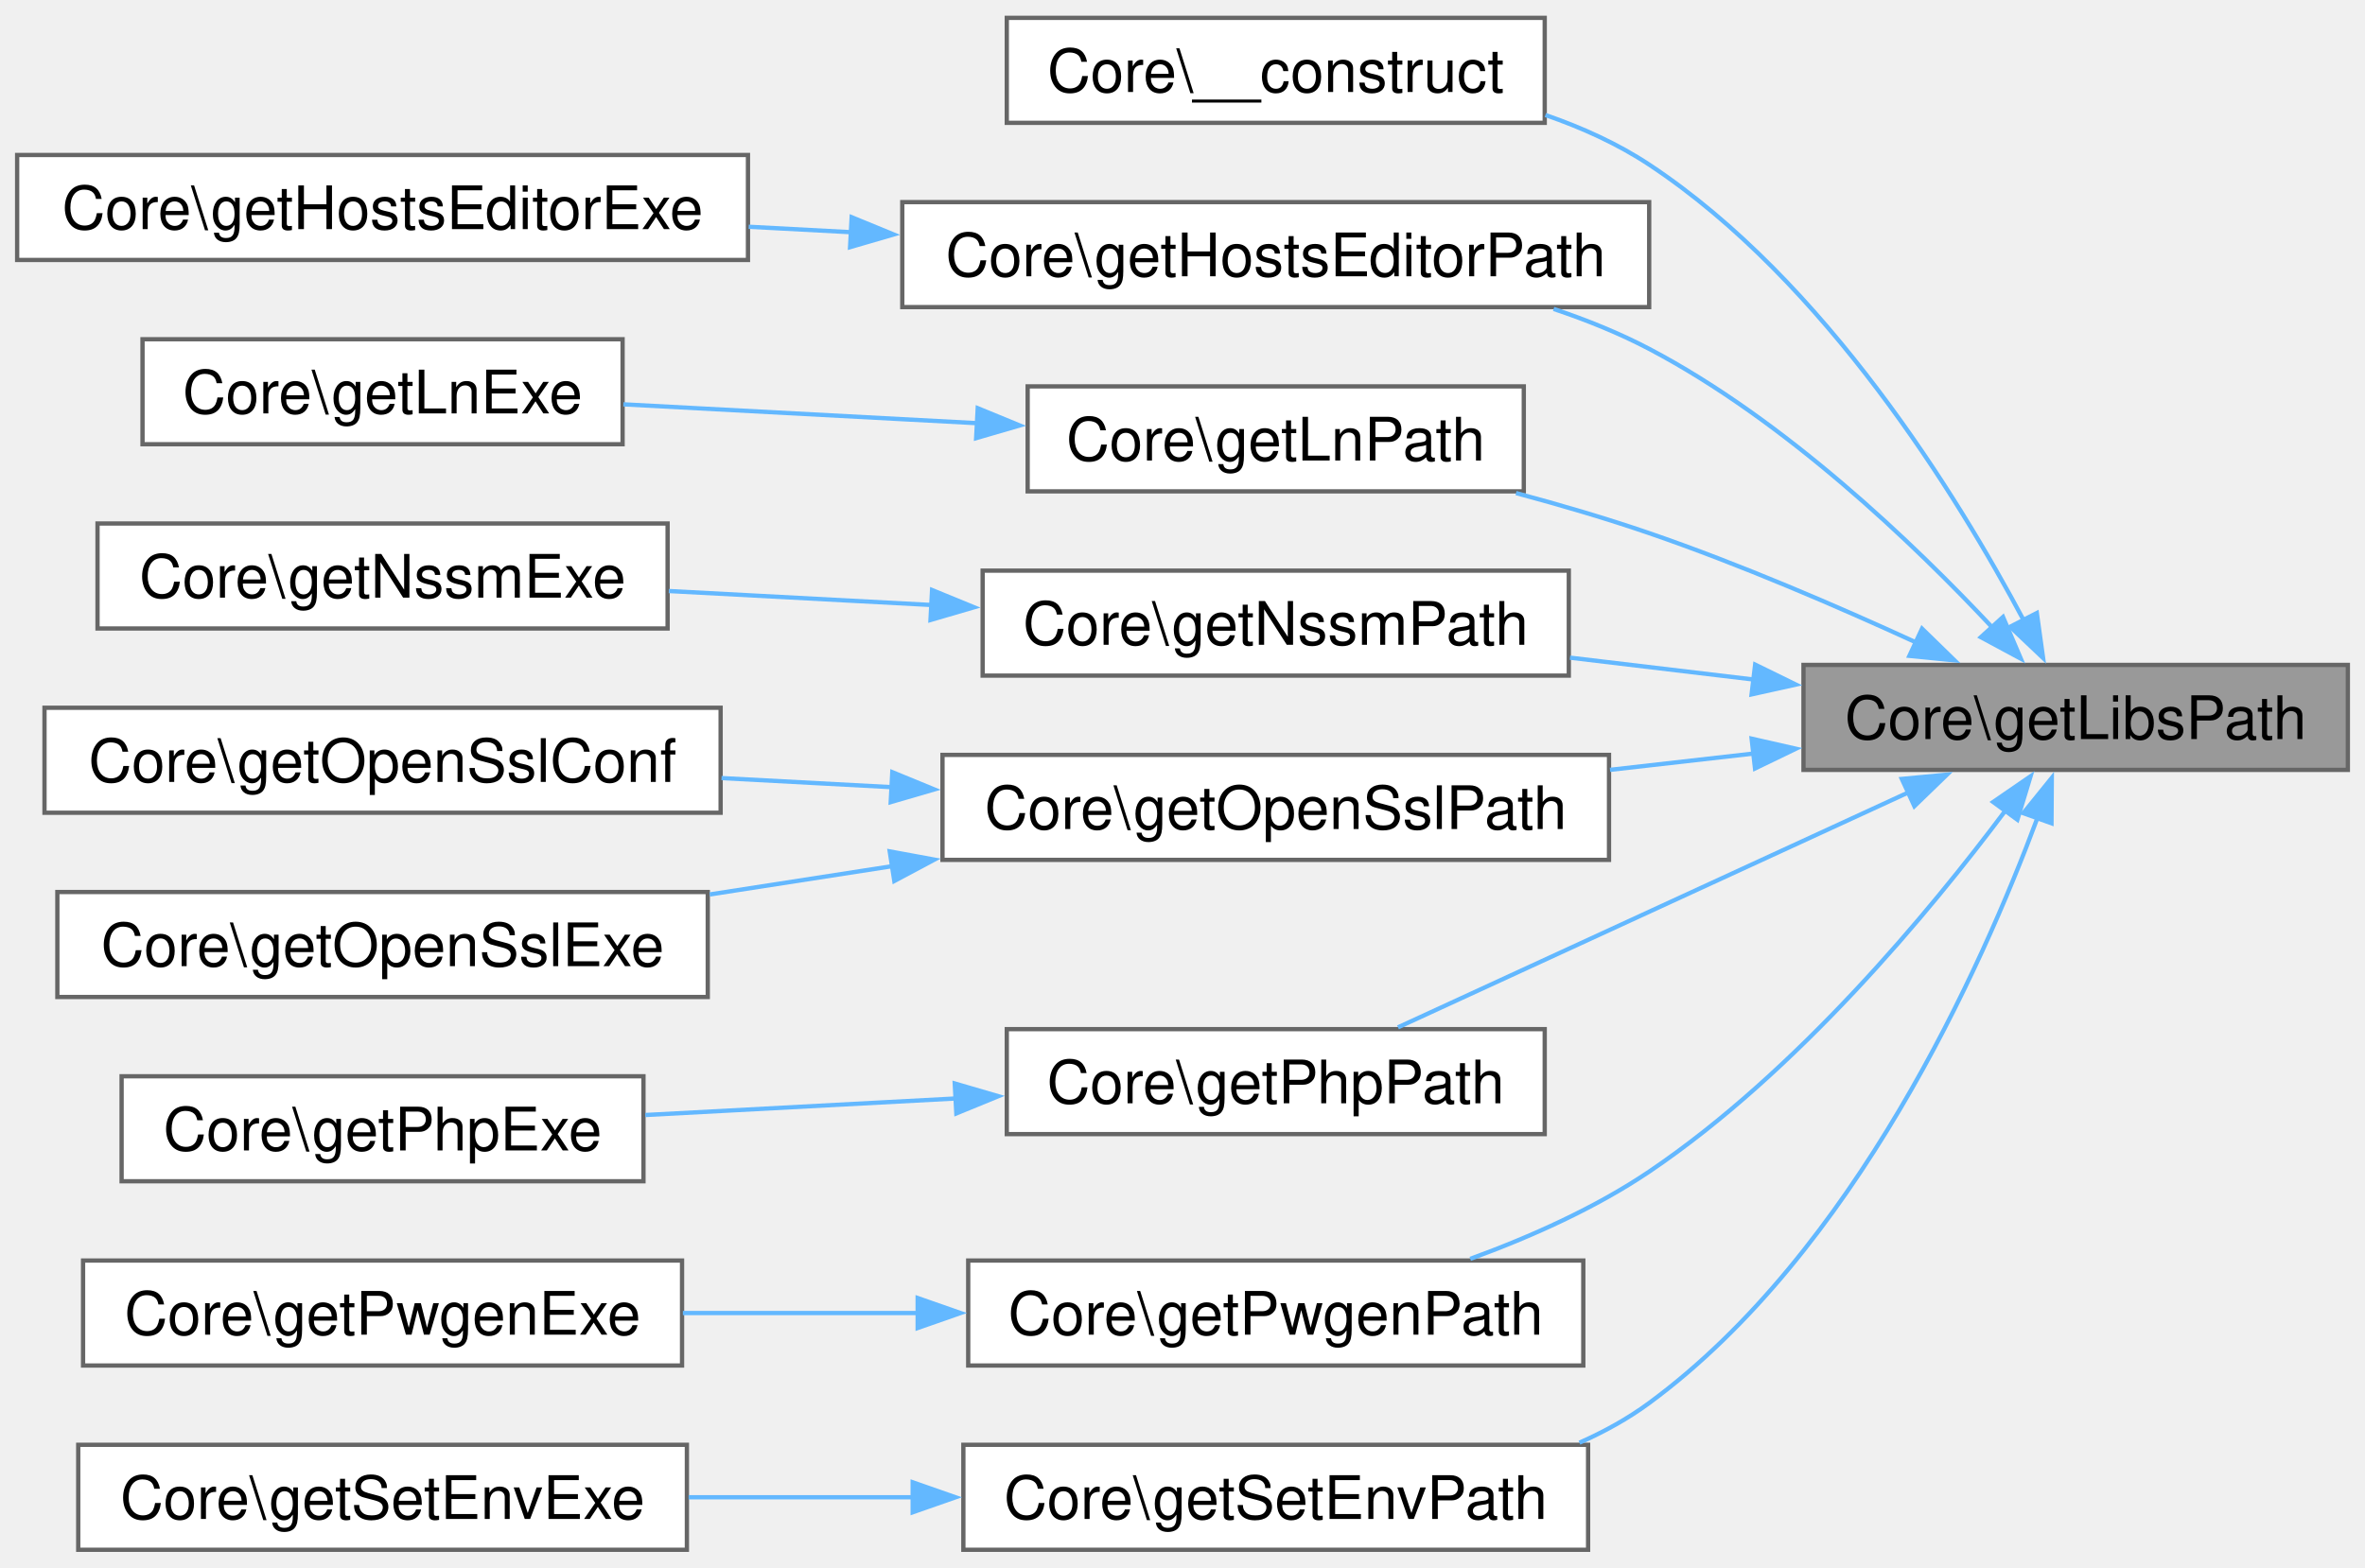
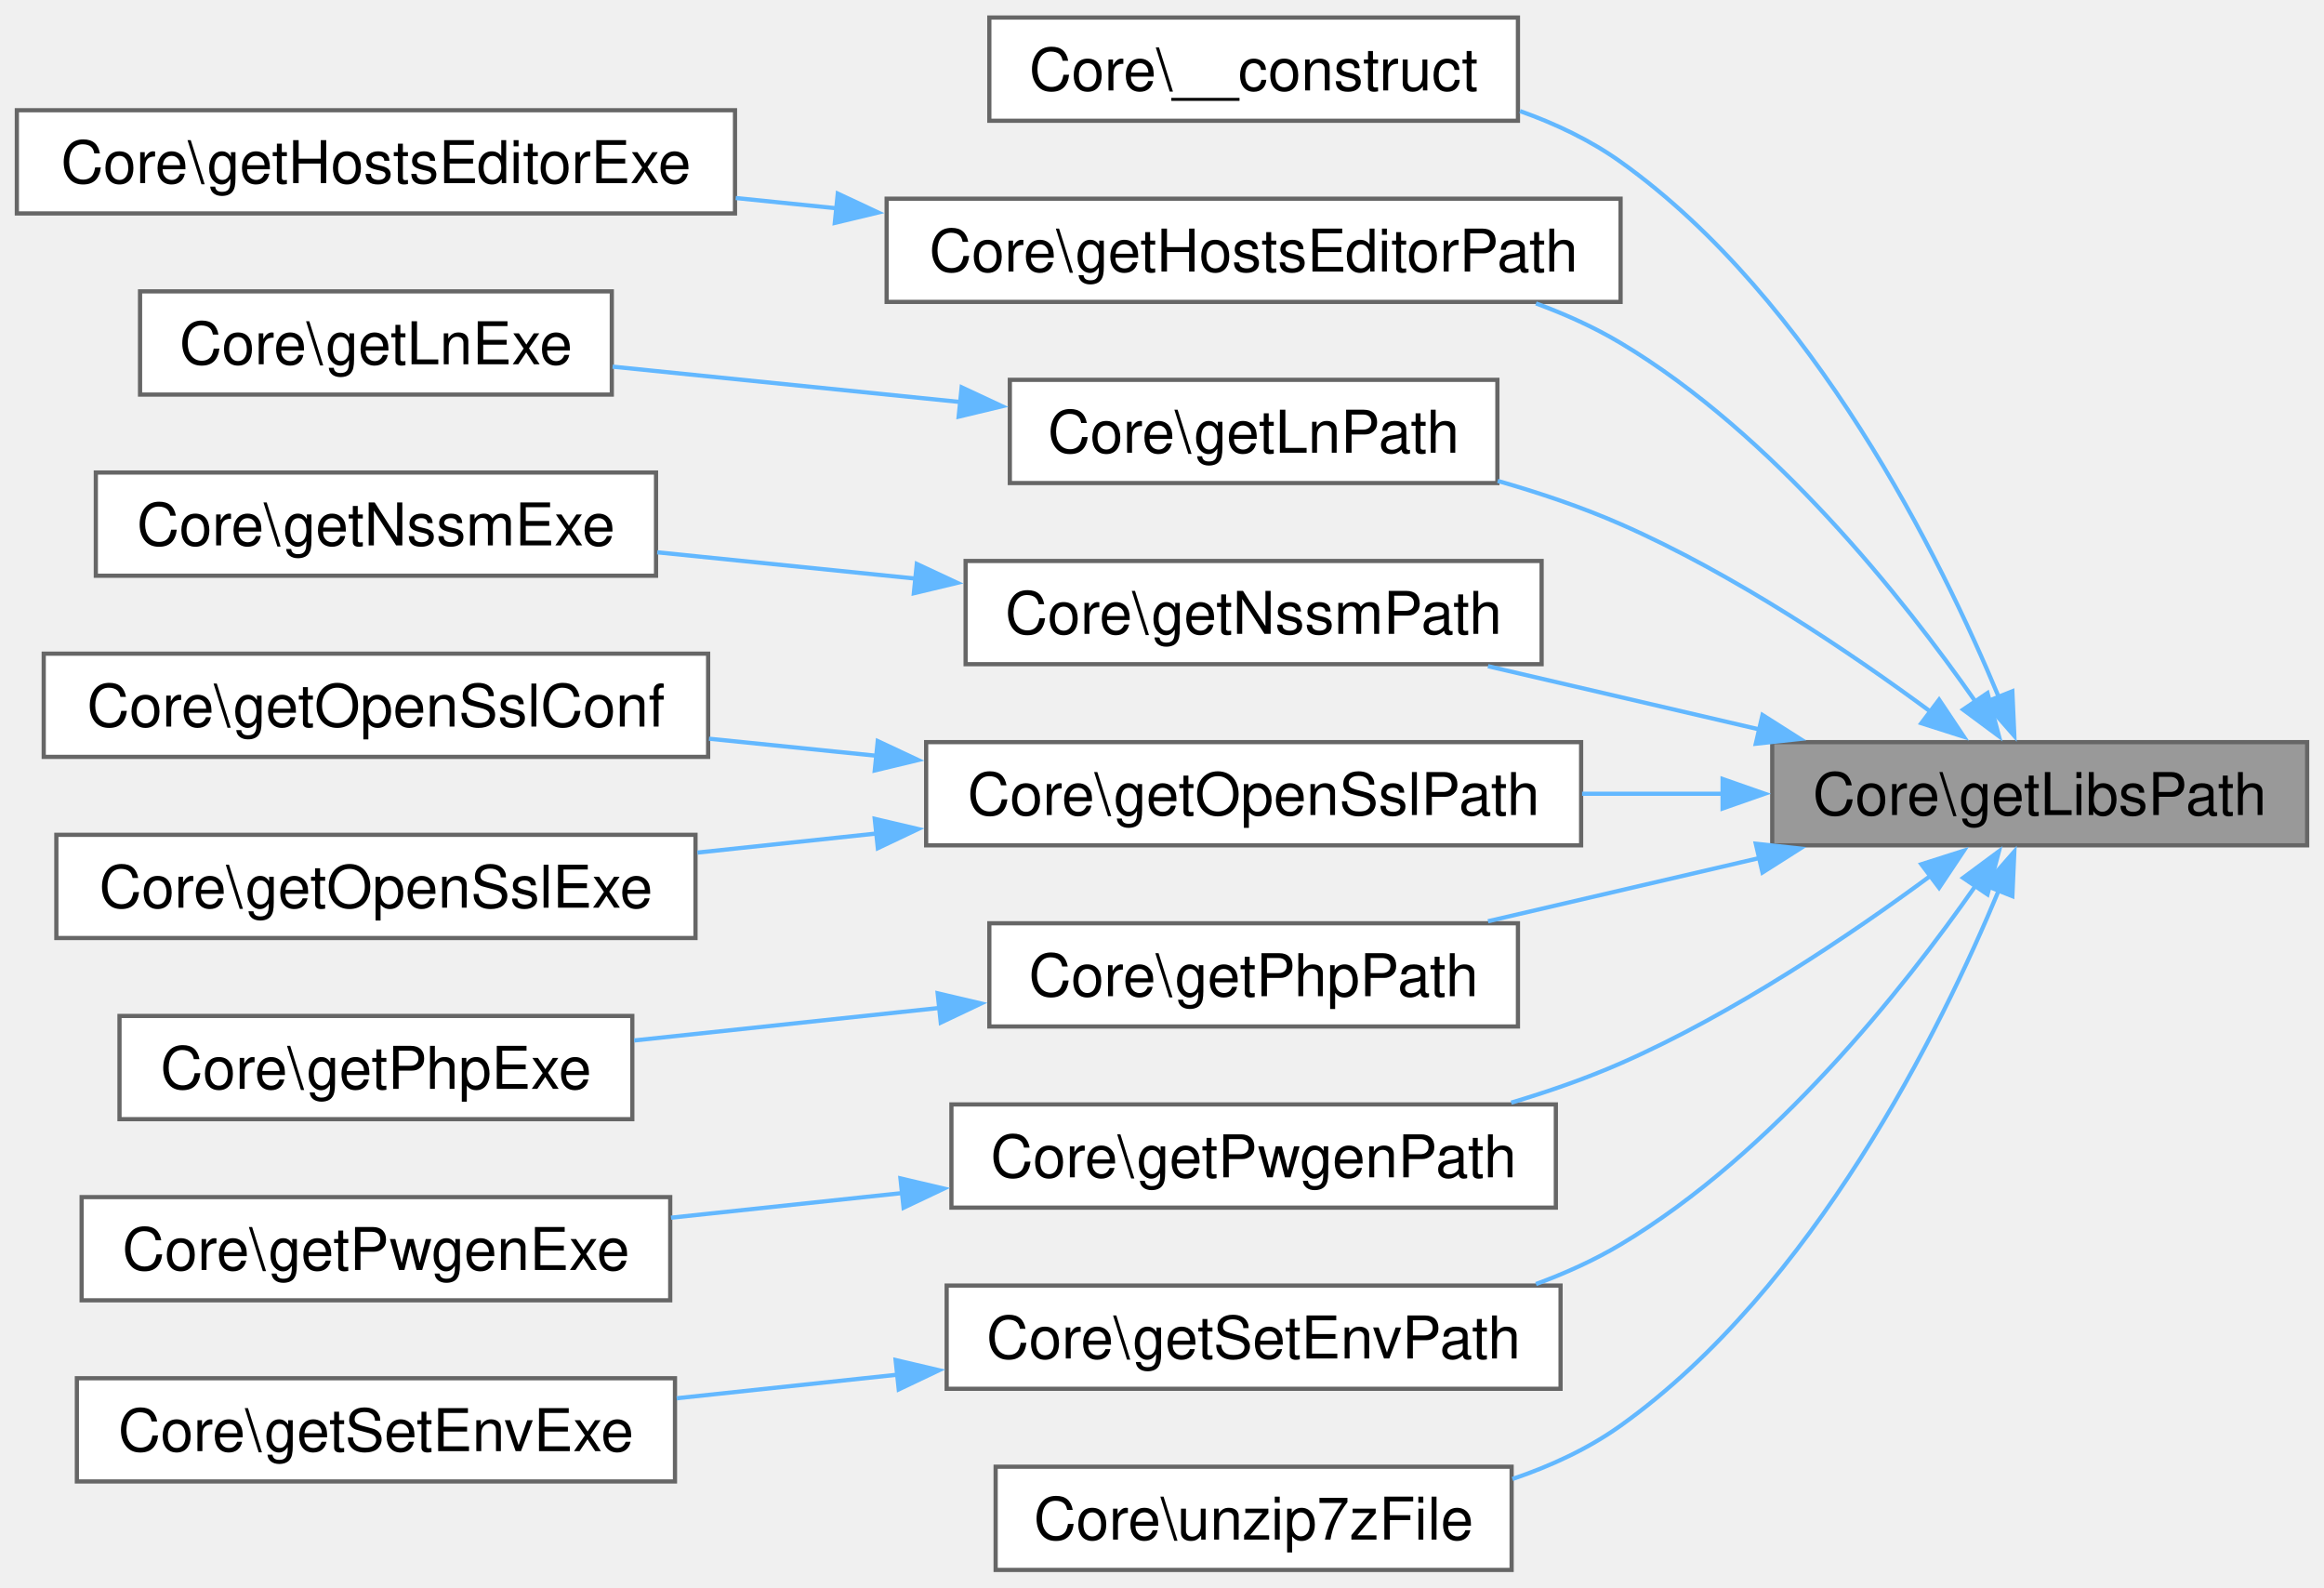
- <svg xmlns="http://www.w3.org/2000/svg" xmlns:xlink="http://www.w3.org/1999/xlink" width="552pt" height="366pt" viewBox="0.00 0.00 551.75 365.50">
-   <g id="graph0" class="graph" transform="scale(1 1) rotate(0) translate(4 361.5)">
+ <svg xmlns="http://www.w3.org/2000/svg" xmlns:xlink="http://www.w3.org/1999/xlink" width="552pt" height="377pt" viewBox="0.00 0.00 551.75 376.50">
+   <g id="graph0" class="graph" transform="scale(1 1) rotate(0) translate(4 372.5)">
    <g id="Node000001" class="node">
      <g id="a_Node000001">
        <a xlink:title=" ">
-           <polygon fill="#999999" stroke="#666666" points="543.75,-206.5 416.75,-206.5 416.75,-182 543.75,-182 543.75,-206.5" />
-           <text text-anchor="middle" x="480.25" y="-189.2" font-family="Helvetica,sans-Serif" font-size="14.00">Core\getLibsPath</text>
+           <polygon fill="#999999" stroke="#666666" points="543.75,-196.5 416.75,-196.5 416.75,-172 543.75,-172 543.75,-196.5" />
+           <text text-anchor="middle" x="480.25" y="-179.2" font-family="Helvetica,sans-Serif" font-size="14.00">Core\getLibsPath</text>
        </a>
      </g>
    </g>
    <g id="Node000002" class="node">
      <g id="a_Node000002">
        <a xlink:href="../../db/d6d/classCore.html#a9351a0947d0307728d3b199a0269fc03" target="_top" xlink:title=" ">
-           <polygon fill="white" stroke="#666666" points="356.38,-357.5 230.88,-357.5 230.88,-333 356.38,-333 356.38,-357.5" />
-           <text text-anchor="middle" x="293.62" y="-340.2" font-family="Helvetica,sans-Serif" font-size="14.00">Core\__construct</text>
+           <polygon fill="white" stroke="#666666" points="356.38,-368.5 230.88,-368.5 230.88,-344 356.38,-344 356.38,-368.5" />
+           <text text-anchor="middle" x="293.62" y="-351.2" font-family="Helvetica,sans-Serif" font-size="14.00">Core\__construct</text>
        </a>
      </g>
    </g>
    <g id="edge1_Node000001_Node000002" class="edge">
      <g id="a_edge1_Node000001_Node000002">
        <a xlink:title=" ">
-           <path fill="none" stroke="#63b8ff" d="M468.18,-216.81C452.69,-245.93 421.8,-296.09 380.75,-323.25 373.41,-328.1 365.07,-331.89 356.54,-334.83" />
-           <polygon fill="#63b8ff" stroke="#63b8ff" points="471.19,-218.61 472.65,-208.11 464.96,-215.4 471.19,-218.61" />
+           <path fill="none" stroke="#63b8ff" d="M470.59,-207.06C456.78,-240.28 426.57,-301.54 380.75,-334.25 373.59,-339.36 365.35,-343.29 356.86,-346.3" />
+           <polygon fill="#63b8ff" stroke="#63b8ff" points="473.76,-208.57 474.23,-197.98 467.26,-205.96 473.76,-208.57" />
        </a>
      </g>
    </g>
    <g id="Node000003" class="node">
      <g id="a_Node000003">
        <a xlink:href="../../db/d6d/classCore.html#aaa8a3765bbcfad435d6cd026fd42e433" target="_top" xlink:title=" ">
-           <polygon fill="white" stroke="#666666" points="380.75,-314.5 206.5,-314.5 206.5,-290 380.75,-290 380.75,-314.5" />
-           <text text-anchor="middle" x="293.62" y="-297.2" font-family="Helvetica,sans-Serif" font-size="14.00">Core\getHostsEditorPath</text>
+           <polygon fill="white" stroke="#666666" points="380.75,-325.5 206.5,-325.5 206.5,-301 380.75,-301 380.75,-325.5" />
+           <text text-anchor="middle" x="293.62" y="-308.2" font-family="Helvetica,sans-Serif" font-size="14.00">Core\getHostsEditorPath</text>
        </a>
      </g>
    </g>
    <g id="edge2_Node000001_Node000003" class="edge">
      <g id="a_edge2_Node000001_Node000003">
        <a xlink:title=" ">
-           <path fill="none" stroke="#63b8ff" d="M460.9,-215.14C442.51,-234.78 412.47,-263.58 380.75,-280.25 373.78,-283.91 366.17,-286.99 358.46,-289.57" />
-           <polygon fill="#63b8ff" stroke="#63b8ff" points="463.3,-217.69 467.46,-207.95 458.13,-212.97 463.3,-217.69" />
+           <path fill="none" stroke="#63b8ff" d="M464.98,-206.16C447.88,-230.62 416.98,-269.61 380.75,-291.25 374.52,-294.97 367.68,-298.06 360.66,-300.64" />
+           <polygon fill="#63b8ff" stroke="#63b8ff" points="467.86,-208.15 470.58,-197.91 462.07,-204.22 467.86,-208.15" />
        </a>
      </g>
    </g>
    <g id="Node000005" class="node">
      <g id="a_Node000005">
        <a xlink:href="../../db/d6d/classCore.html#a0e65076ea5645b04226abd296e098945" target="_top" xlink:title=" ">
-           <polygon fill="white" stroke="#666666" points="351.5,-271.5 235.75,-271.5 235.75,-247 351.5,-247 351.5,-271.5" />
-           <text text-anchor="middle" x="293.62" y="-254.2" font-family="Helvetica,sans-Serif" font-size="14.00">Core\getLnPath</text>
+           <polygon fill="white" stroke="#666666" points="351.5,-282.5 235.75,-282.5 235.75,-258 351.5,-258 351.5,-282.5" />
+           <text text-anchor="middle" x="293.62" y="-265.2" font-family="Helvetica,sans-Serif" font-size="14.00">Core\getLnPath</text>
        </a>
      </g>
    </g>
    <g id="edge4_Node000001_Node000005" class="edge">
      <g id="a_edge4_Node000001_Node000005">
        <a xlink:title=" ">
-           <path fill="none" stroke="#63b8ff" d="M443.11,-211.7C424.72,-220.15 401.85,-230 380.75,-237.25 370.83,-240.66 360.1,-243.81 349.69,-246.6" />
-           <polygon fill="#63b8ff" stroke="#63b8ff" points="444.41,-214.96 452,-207.56 441.45,-208.61 444.41,-214.96" />
+           <path fill="none" stroke="#63b8ff" d="M454.52,-203.59C435.34,-217.76 407.59,-236.48 380.75,-248.25 371.56,-252.28 361.49,-255.68 351.57,-258.51" />
+           <polygon fill="#63b8ff" stroke="#63b8ff" points="456.37,-206.58 462.25,-197.77 452.15,-200.99 456.37,-206.58" />
        </a>
      </g>
    </g>
    <g id="Node000007" class="node">
      <g id="a_Node000007">
        <a xlink:href="../../db/d6d/classCore.html#a11ba156aab2ab9b28b3f0632d8712a47" target="_top" xlink:title=" ">
-           <polygon fill="white" stroke="#666666" points="362,-228.5 225.25,-228.5 225.25,-204 362,-204 362,-228.5" />
-           <text text-anchor="middle" x="293.62" y="-211.2" font-family="Helvetica,sans-Serif" font-size="14.00">Core\getNssmPath</text>
+           <polygon fill="white" stroke="#666666" points="362,-239.5 225.25,-239.5 225.25,-215 362,-215 362,-239.5" />
+           <text text-anchor="middle" x="293.62" y="-222.2" font-family="Helvetica,sans-Serif" font-size="14.00">Core\getNssmPath</text>
        </a>
      </g>
    </g>
    <g id="edge6_Node000001_Node000007" class="edge">
      <g id="a_edge6_Node000001_Node000007">
        <a xlink:title=" ">
-           <path fill="none" stroke="#63b8ff" d="M405.26,-203.07C391.06,-204.76 376.26,-206.52 362.27,-208.19" />
-           <polygon fill="#63b8ff" stroke="#63b8ff" points="405.47,-206.57 414.98,-201.91 404.64,-199.62 405.47,-206.57" />
+           <path fill="none" stroke="#63b8ff" d="M413.71,-199.51C392.62,-204.43 369.49,-209.81 349.27,-214.52" />
+           <polygon fill="#63b8ff" stroke="#63b8ff" points="414.44,-202.94 423.38,-197.26 412.85,-196.12 414.44,-202.94" />
        </a>
      </g>
    </g>
    <g id="Node000009" class="node">
      <g id="a_Node000009">
        <a xlink:href="../../db/d6d/classCore.html#a3d4a3c8cf947d0141ab5a514674e3b02" target="_top" xlink:title=" ">
-           <polygon fill="white" stroke="#666666" points="371.38,-185.5 215.88,-185.5 215.88,-161 371.38,-161 371.38,-185.5" />
-           <text text-anchor="middle" x="293.62" y="-168.2" font-family="Helvetica,sans-Serif" font-size="14.00">Core\getOpenSslPath</text>
+           <polygon fill="white" stroke="#666666" points="371.38,-196.5 215.88,-196.5 215.88,-172 371.38,-172 371.38,-196.5" />
+           <text text-anchor="middle" x="293.62" y="-179.2" font-family="Helvetica,sans-Serif" font-size="14.00">Core\getOpenSslPath</text>
        </a>
      </g>
    </g>
    <g id="edge8_Node000001_Node000009" class="edge">
      <g id="a_edge8_Node000001_Node000009">
        <a xlink:title=" ">
-           <path fill="none" stroke="#63b8ff" d="M405.14,-185.82C394.1,-184.57 382.7,-183.27 371.61,-182.01" />
-           <polygon fill="#63b8ff" stroke="#63b8ff" points="404.65,-189.29 414.98,-186.94 405.44,-182.33 404.65,-189.29" />
+           <path fill="none" stroke="#63b8ff" d="M405.14,-184.25C394.1,-184.25 382.7,-184.25 371.61,-184.25" />
+           <polygon fill="#63b8ff" stroke="#63b8ff" points="404.97,-187.75 414.97,-184.25 404.97,-180.75 404.97,-187.75" />
        </a>
      </g>
    </g>
    <g id="Node000012" class="node">
      <g id="a_Node000012">
        <a xlink:href="../../db/d6d/classCore.html#a3d5b01fdc9a92330b3caf1b1c0656cef" target="_top" xlink:title=" ">
-           <polygon fill="white" stroke="#666666" points="356.38,-121.5 230.88,-121.5 230.88,-97 356.38,-97 356.38,-121.5" />
-           <text text-anchor="middle" x="293.62" y="-104.2" font-family="Helvetica,sans-Serif" font-size="14.00">Core\getPhpPath</text>
+           <polygon fill="white" stroke="#666666" points="356.38,-153.5 230.88,-153.5 230.88,-129 356.38,-129 356.38,-153.5" />
+           <text text-anchor="middle" x="293.62" y="-136.2" font-family="Helvetica,sans-Serif" font-size="14.00">Core\getPhpPath</text>
        </a>
      </g>
    </g>
    <g id="edge11_Node000001_Node000012" class="edge">
      <g id="a_edge11_Node000001_Node000012">
        <a xlink:title=" ">
-           <path fill="none" stroke="#63b8ff" d="M441.18,-176.72C405.73,-160.4 353.74,-136.46 322.15,-121.92" />
-           <polygon fill="#63b8ff" stroke="#63b8ff" points="439.69,-179.89 450.23,-180.89 442.62,-173.53 439.69,-179.89" />
+           <path fill="none" stroke="#63b8ff" d="M413.71,-168.99C392.62,-164.07 369.49,-158.69 349.27,-153.98" />
+           <polygon fill="#63b8ff" stroke="#63b8ff" points="412.85,-172.38 423.38,-171.24 414.44,-165.56 412.85,-172.38" />
        </a>
      </g>
    </g>
    <g id="Node000014" class="node">
      <g id="a_Node000014">
        <a xlink:href="../../db/d6d/classCore.html#a50fd822467d3ba49c43c6cec584f4217" target="_top" xlink:title=" ">
-           <polygon fill="white" stroke="#666666" points="365.38,-67.5 221.88,-67.5 221.88,-43 365.38,-43 365.38,-67.5" />
-           <text text-anchor="middle" x="293.62" y="-50.2" font-family="Helvetica,sans-Serif" font-size="14.00">Core\getPwgenPath</text>
+           <polygon fill="white" stroke="#666666" points="365.38,-110.5 221.88,-110.5 221.88,-86 365.38,-86 365.38,-110.5" />
+           <text text-anchor="middle" x="293.62" y="-93.2" font-family="Helvetica,sans-Serif" font-size="14.00">Core\getPwgenPath</text>
        </a>
      </g>
    </g>
    <g id="edge13_Node000001_Node000014" class="edge">
      <g id="a_edge13_Node000001_Node000014">
        <a xlink:title=" ">
-           <path fill="none" stroke="#63b8ff" d="M463.9,-172.55C446.23,-148.95 415.18,-111.5 380.75,-88.25 368.14,-79.74 353.03,-73 339.01,-67.89" />
-           <polygon fill="#63b8ff" stroke="#63b8ff" points="461,-174.51 469.73,-180.51 466.65,-170.37 461,-174.51" />
+           <path fill="none" stroke="#63b8ff" d="M454.52,-164.91C435.34,-150.74 407.59,-132.02 380.75,-120.25 372.55,-116.66 363.65,-113.56 354.78,-110.92" />
+           <polygon fill="#63b8ff" stroke="#63b8ff" points="452.15,-167.51 462.25,-170.73 456.37,-161.92 452.15,-167.51" />
        </a>
      </g>
    </g>
    <g id="Node000016" class="node">
      <g id="a_Node000016">
        <a xlink:href="../../db/d6d/classCore.html#a74322acdd9baf46c21f141e7d945fb4b" target="_top" xlink:title=" ">
-           <polygon fill="white" stroke="#666666" points="366.5,-24.5 220.75,-24.5 220.75,0 366.5,0 366.5,-24.5" />
-           <text text-anchor="middle" x="293.62" y="-7.2" font-family="Helvetica,sans-Serif" font-size="14.00">Core\getSetEnvPath</text>
+           <polygon fill="white" stroke="#666666" points="366.5,-67.5 220.75,-67.5 220.75,-43 366.5,-43 366.5,-67.5" />
+           <text text-anchor="middle" x="293.62" y="-50.2" font-family="Helvetica,sans-Serif" font-size="14.00">Core\getSetEnvPath</text>
        </a>
      </g>
    </g>
    <g id="edge15_Node000001_Node000016" class="edge">
      <g id="a_edge15_Node000001_Node000016">
        <a xlink:title=" ">
-           <path fill="none" stroke="#63b8ff" d="M471.38,-170.92C458.3,-135.74 428.66,-69.52 380.75,-34.25 375.78,-30.59 370.26,-27.54 364.48,-24.99" />
-           <polygon fill="#63b8ff" stroke="#63b8ff" points="468.02,-171.9 474.68,-180.14 474.61,-169.54 468.02,-171.9" />
+           <path fill="none" stroke="#63b8ff" d="M464.98,-162.34C447.88,-137.88 416.98,-98.89 380.75,-77.25 374.52,-73.53 367.68,-70.44 360.66,-67.86" />
+           <polygon fill="#63b8ff" stroke="#63b8ff" points="462.07,-164.28 470.58,-170.59 467.86,-160.35 462.07,-164.28" />
+         </a>
+       </g>
+     </g>
+     <g id="Node000018" class="node">
+       <g id="a_Node000018">
+         <a xlink:href="../../db/d6d/classCore.html#a9359269a005c6b902f04d73b995eafc7" target="_top" xlink:title=" ">
+           <polygon fill="white" stroke="#666666" points="354.88,-24.5 232.38,-24.5 232.38,0 354.88,0 354.88,-24.5" />
+           <text text-anchor="middle" x="293.62" y="-7.2" font-family="Helvetica,sans-Serif" font-size="14.00">Core\unzip7zFile</text>
+         </a>
+       </g>
+     </g>
+     <g id="edge17_Node000001_Node000018" class="edge">
+       <g id="a_edge17_Node000001_Node000018">
+         <a xlink:title=" ">
+           <path fill="none" stroke="#63b8ff" d="M470.59,-161.44C456.78,-128.22 426.57,-66.96 380.75,-34.25 373.09,-28.78 364.19,-24.67 355.07,-21.58" />
+           <polygon fill="#63b8ff" stroke="#63b8ff" points="467.26,-162.54 474.23,-170.52 473.76,-159.93 467.26,-162.54" />
        </a>
      </g>
    </g>
    <g id="Node000004" class="node">
      <g id="a_Node000004">
        <a xlink:href="../../db/d6d/classCore.html#a50b7a8e5f672fd8fb5ac55be442a68f6" target="_top" xlink:title=" ">
-           <polygon fill="white" stroke="#666666" points="170.5,-325.5 0,-325.5 0,-301 170.5,-301 170.5,-325.5" />
-           <text text-anchor="middle" x="85.25" y="-308.2" font-family="Helvetica,sans-Serif" font-size="14.00">Core\getHostsEditorExe</text>
+           <polygon fill="white" stroke="#666666" points="170.5,-346.5 0,-346.5 0,-322 170.5,-322 170.5,-346.5" />
+           <text text-anchor="middle" x="85.25" y="-329.2" font-family="Helvetica,sans-Serif" font-size="14.00">Core\getHostsEditorExe</text>
        </a>
      </g>
    </g>
    <g id="edge3_Node000003_Node000004" class="edge">
      <g id="a_edge3_Node000003_Node000004">
        <a xlink:title=" ">
-           <path fill="none" stroke="#63b8ff" d="M194.7,-307.47C186.66,-307.9 178.59,-308.33 170.67,-308.75" />
-           <polygon fill="#63b8ff" stroke="#63b8ff" points="194.69,-310.98 204.49,-306.95 194.32,-303.99 194.69,-310.98" />
+           <path fill="none" stroke="#63b8ff" d="M194.7,-323.21C186.66,-324.03 178.59,-324.85 170.67,-325.66" />
+           <polygon fill="#63b8ff" stroke="#63b8ff" points="194.9,-326.71 204.49,-322.22 194.19,-319.75 194.9,-326.71" />
        </a>
      </g>
    </g>
    <g id="Node000006" class="node">
      <g id="a_Node000006">
        <a xlink:href="../../db/d6d/classCore.html#acebfa205121665e9d188ea31edf0538b" target="_top" xlink:title=" ">
-           <polygon fill="white" stroke="#666666" points="141.25,-282.5 29.25,-282.5 29.25,-258 141.25,-258 141.25,-282.5" />
-           <text text-anchor="middle" x="85.25" y="-265.2" font-family="Helvetica,sans-Serif" font-size="14.00">Core\getLnExe</text>
+           <polygon fill="white" stroke="#666666" points="141.25,-303.5 29.25,-303.5 29.25,-279 141.25,-279 141.25,-303.5" />
+           <text text-anchor="middle" x="85.25" y="-286.2" font-family="Helvetica,sans-Serif" font-size="14.00">Core\getLnExe</text>
        </a>
      </g>
    </g>
    <g id="edge5_Node000005_Node000006" class="edge">
      <g id="a_edge5_Node000005_Node000006">
        <a xlink:title=" ">
-           <path fill="none" stroke="#63b8ff" d="M224.14,-262.9C197.27,-264.33 166.86,-265.95 141.44,-267.31" />
-           <polygon fill="#63b8ff" stroke="#63b8ff" points="224.1,-266.41 233.9,-262.38 223.73,-259.42 224.1,-266.41" />
+           <path fill="none" stroke="#63b8ff" d="M224.14,-277.22C197.27,-279.95 166.86,-283.05 141.44,-285.63" />
+           <polygon fill="#63b8ff" stroke="#63b8ff" points="224.31,-280.72 233.91,-276.23 223.6,-273.76 224.31,-280.72" />
        </a>
      </g>
    </g>
    <g id="Node000008" class="node">
      <g id="a_Node000008">
        <a xlink:href="../../db/d6d/classCore.html#aa808400fffba4c5068bb1d5a12a0ce91" target="_top" xlink:title=" ">
-           <polygon fill="white" stroke="#666666" points="151.75,-239.5 18.75,-239.5 18.75,-215 151.75,-215 151.75,-239.5" />
-           <text text-anchor="middle" x="85.25" y="-222.2" font-family="Helvetica,sans-Serif" font-size="14.00">Core\getNssmExe</text>
+           <polygon fill="white" stroke="#666666" points="151.75,-260.5 18.75,-260.5 18.75,-236 151.75,-236 151.75,-260.5" />
+           <text text-anchor="middle" x="85.25" y="-243.2" font-family="Helvetica,sans-Serif" font-size="14.00">Core\getNssmExe</text>
        </a>
      </g>
    </g>
    <g id="edge7_Node000007_Node000008" class="edge">
      <g id="a_edge7_Node000007_Node000008">
        <a xlink:title=" ">
-           <path fill="none" stroke="#63b8ff" d="M213.34,-220.48C193.09,-221.56 171.54,-222.7 152.04,-223.74" />
-           <polygon fill="#63b8ff" stroke="#63b8ff" points="213.45,-223.97 223.25,-219.95 213.08,-216.98 213.45,-223.97" />
+           <path fill="none" stroke="#63b8ff" d="M213.34,-235.32C193.09,-237.38 171.54,-239.57 152.04,-241.56" />
+           <polygon fill="#63b8ff" stroke="#63b8ff" points="213.66,-238.8 223.26,-234.31 212.96,-231.84 213.66,-238.8" />
        </a>
      </g>
    </g>
    <g id="Node000010" class="node">
      <g id="a_Node000010">
        <a xlink:href="../../db/d6d/classCore.html#aefa0a11e108f7a641c033d21ce1274ef" target="_top" xlink:title=" ">
-           <polygon fill="white" stroke="#666666" points="164.12,-196.5 6.38,-196.5 6.38,-172 164.12,-172 164.12,-196.5" />
-           <text text-anchor="middle" x="85.25" y="-179.2" font-family="Helvetica,sans-Serif" font-size="14.00">Core\getOpenSslConf</text>
+           <polygon fill="white" stroke="#666666" points="164.12,-217.5 6.38,-217.5 6.38,-193 164.12,-193 164.12,-217.5" />
+           <text text-anchor="middle" x="85.25" y="-200.2" font-family="Helvetica,sans-Serif" font-size="14.00">Core\getOpenSslConf</text>
        </a>
      </g>
    </g>
    <g id="edge9_Node000009_Node000010" class="edge">
      <g id="a_edge9_Node000009_Node000010">
        <a xlink:title=" ">
-           <path fill="none" stroke="#63b8ff" d="M204,-177.97C190.8,-178.68 177.28,-179.4 164.33,-180.09" />
-           <polygon fill="#63b8ff" stroke="#63b8ff" points="204.17,-181.47 213.97,-177.44 203.8,-174.48 204.17,-181.47" />
+           <path fill="none" stroke="#63b8ff" d="M204.4,-193.23C191.08,-194.58 177.41,-195.97 164.33,-197.31" />
+           <polygon fill="#63b8ff" stroke="#63b8ff" points="204.39,-196.75 213.98,-192.25 203.68,-189.78 204.39,-196.75" />
        </a>
      </g>
    </g>
    <g id="Node000011" class="node">
      <g id="a_Node000011">
        <a xlink:href="../../db/d6d/classCore.html#ad5e3289810096c94cfd7aec7acf62aa1" target="_top" xlink:title=" ">
-           <polygon fill="white" stroke="#666666" points="161.12,-153.5 9.38,-153.5 9.38,-129 161.12,-129 161.12,-153.5" />
-           <text text-anchor="middle" x="85.25" y="-136.2" font-family="Helvetica,sans-Serif" font-size="14.00">Core\getOpenSslExe</text>
+           <polygon fill="white" stroke="#666666" points="161.12,-174.5 9.38,-174.5 9.38,-150 161.12,-150 161.12,-174.5" />
+           <text text-anchor="middle" x="85.25" y="-157.2" font-family="Helvetica,sans-Serif" font-size="14.00">Core\getOpenSslExe</text>
        </a>
      </g>
    </g>
    <g id="edge10_Node000009_Node000011" class="edge">
      <g id="a_edge10_Node000009_Node000011">
        <a xlink:title=" ">
-           <path fill="none" stroke="#63b8ff" d="M204.2,-159.54C190.01,-157.34 175.43,-155.08 161.58,-152.93" />
-           <polygon fill="#63b8ff" stroke="#63b8ff" points="203.57,-162.98 213.99,-161.06 204.64,-156.07 203.57,-162.98" />
+           <path fill="none" stroke="#63b8ff" d="M204.2,-174.82C190.01,-173.31 175.43,-171.76 161.58,-170.28" />
+           <polygon fill="#63b8ff" stroke="#63b8ff" points="203.67,-178.29 213.98,-175.87 204.41,-171.33 203.67,-178.29" />
        </a>
      </g>
    </g>
    <g id="Node000013" class="node">
      <g id="a_Node000013">
        <a xlink:href="../../db/d6d/classCore.html#ae1876a4693544ef821510bc8a7ae45eb" target="_top" xlink:title=" ">
-           <polygon fill="white" stroke="#666666" points="146.12,-110.5 24.37,-110.5 24.37,-86 146.12,-86 146.12,-110.5" />
-           <text text-anchor="middle" x="85.25" y="-93.2" font-family="Helvetica,sans-Serif" font-size="14.00">Core\getPhpExe</text>
+           <polygon fill="white" stroke="#666666" points="146.12,-131.5 24.37,-131.5 24.37,-107 146.12,-107 146.12,-131.5" />
+           <text text-anchor="middle" x="85.25" y="-114.2" font-family="Helvetica,sans-Serif" font-size="14.00">Core\getPhpExe</text>
        </a>
      </g>
    </g>
    <g id="edge12_Node000012_Node000013" class="edge">
      <g id="a_edge12_Node000012_Node000013">
        <a xlink:title=" ">
-           <path fill="none" stroke="#63b8ff" d="M218.98,-105.32C195.23,-104.06 169.21,-102.67 146.55,-101.46" />
-           <polygon fill="#63b8ff" stroke="#63b8ff" points="218.74,-108.82 228.91,-105.85 219.11,-101.83 218.74,-108.82" />
+           <path fill="none" stroke="#63b8ff" d="M218.98,-133.4C195.23,-130.87 169.21,-128.09 146.55,-125.68" />
+           <polygon fill="#63b8ff" stroke="#63b8ff" points="218.61,-136.88 228.92,-134.46 219.35,-129.92 218.61,-136.88" />
        </a>
      </g>
    </g>
    <g id="Node000015" class="node">
      <g id="a_Node000015">
        <a xlink:href="../../db/d6d/classCore.html#a3c0be1de9d562ac8cbeb1ea608acff2d" target="_top" xlink:title=" ">
-           <polygon fill="white" stroke="#666666" points="155.12,-67.5 15.38,-67.5 15.38,-43 155.12,-43 155.12,-67.5" />
-           <text text-anchor="middle" x="85.25" y="-50.2" font-family="Helvetica,sans-Serif" font-size="14.00">Core\getPwgenExe</text>
+           <polygon fill="white" stroke="#666666" points="155.12,-88.5 15.38,-88.5 15.38,-64 155.12,-64 155.12,-88.5" />
+           <text text-anchor="middle" x="85.25" y="-71.2" font-family="Helvetica,sans-Serif" font-size="14.00">Core\getPwgenExe</text>
        </a>
      </g>
    </g>
    <g id="edge14_Node000014_Node000015" class="edge">
      <g id="a_edge14_Node000014_Node000015">
        <a xlink:title=" ">
-           <path fill="none" stroke="#63b8ff" d="M210.12,-55.25C191.95,-55.25 172.89,-55.25 155.31,-55.25" />
-           <polygon fill="#63b8ff" stroke="#63b8ff" points="210.09,-58.75 220.09,-55.25 210.09,-51.75 210.09,-58.75" />
+           <path fill="none" stroke="#63b8ff" d="M210.38,-89.48C192.13,-87.54 172.97,-85.49 155.31,-83.61" />
+           <polygon fill="#63b8ff" stroke="#63b8ff" points="209.78,-92.94 220.1,-90.52 210.52,-85.98 209.78,-92.94" />
        </a>
      </g>
    </g>
    <g id="Node000017" class="node">
      <g id="a_Node000017">
        <a xlink:href="../../db/d6d/classCore.html#a35ccb71639023558ecf1502005a9edad" target="_top" xlink:title=" ">
-           <polygon fill="white" stroke="#666666" points="156.25,-24.5 14.25,-24.5 14.25,0 156.25,0 156.25,-24.5" />
-           <text text-anchor="middle" x="85.25" y="-7.2" font-family="Helvetica,sans-Serif" font-size="14.00">Core\getSetEnvExe</text>
+           <polygon fill="white" stroke="#666666" points="156.25,-45.5 14.25,-45.5 14.25,-21 156.25,-21 156.25,-45.5" />
+           <text text-anchor="middle" x="85.25" y="-28.2" font-family="Helvetica,sans-Serif" font-size="14.00">Core\getSetEnvExe</text>
        </a>
      </g>
    </g>
    <g id="edge16_Node000016_Node000017" class="edge">
      <g id="a_edge16_Node000016_Node000017">
        <a xlink:title=" ">
-           <path fill="none" stroke="#63b8ff" d="M209.14,-12.25C191.72,-12.25 173.53,-12.25 156.65,-12.25" />
-           <polygon fill="#63b8ff" stroke="#63b8ff" points="208.93,-15.75 218.93,-12.25 208.93,-8.75 208.93,-15.75" />
+           <path fill="none" stroke="#63b8ff" d="M209.14,-46.35C191.72,-44.49 173.53,-42.55 156.65,-40.75" />
+           <polygon fill="#63b8ff" stroke="#63b8ff" points="208.63,-49.82 218.94,-47.4 209.37,-42.85 208.63,-49.82" />
        </a>
      </g>
    </g>
  </g>
</svg>
